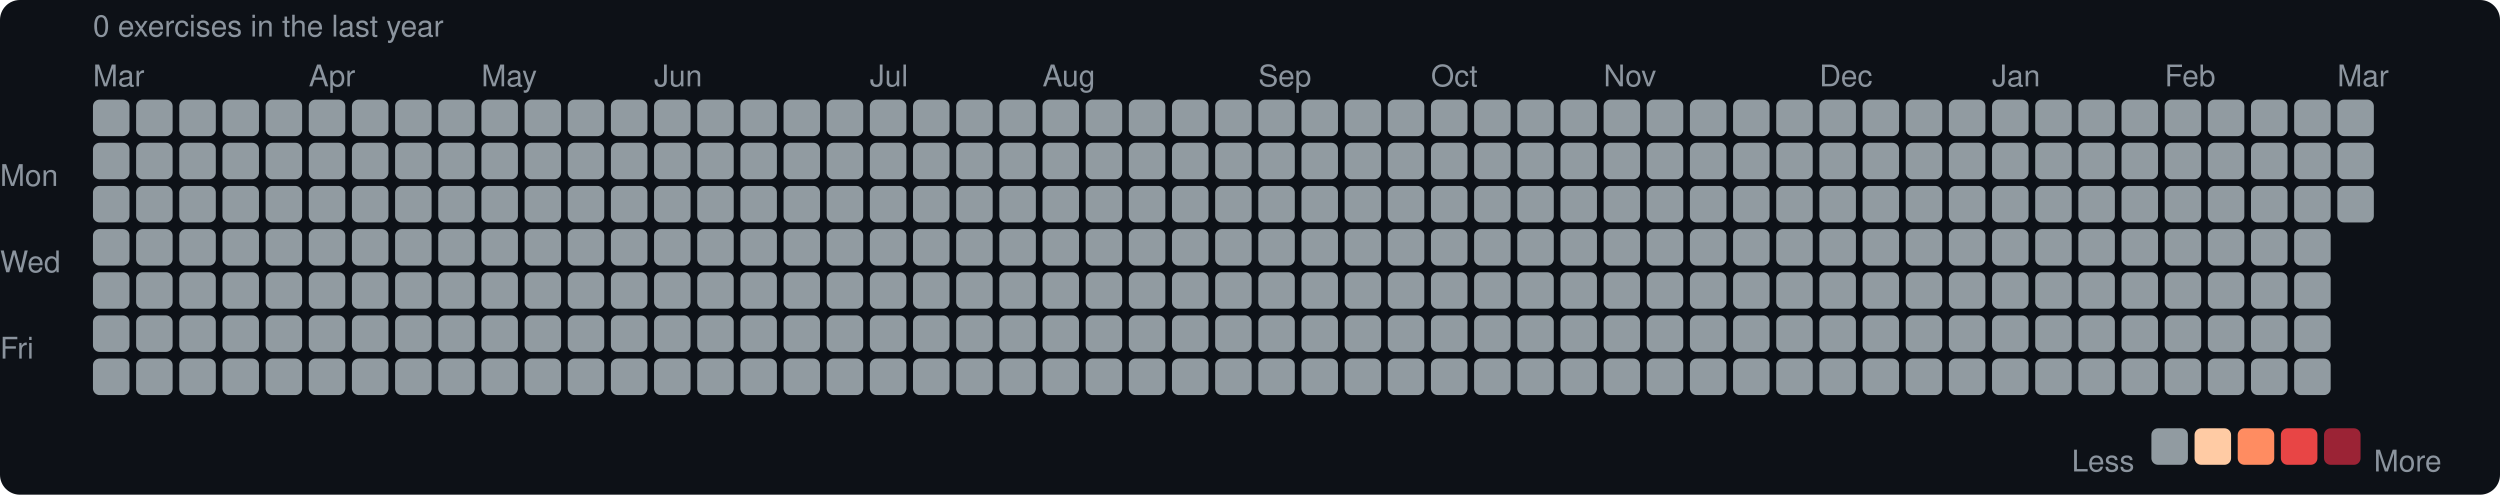
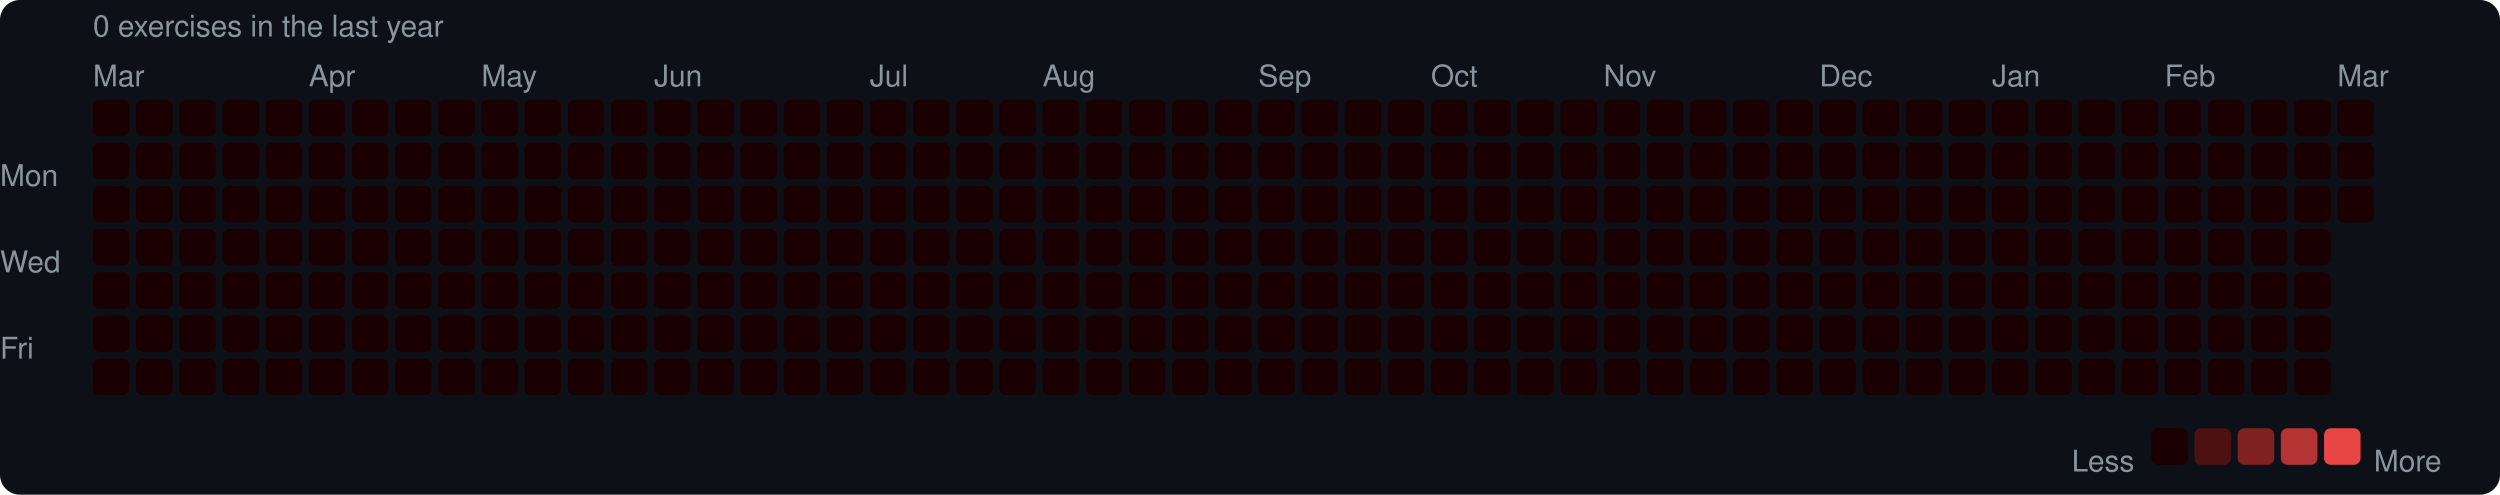
<svg xmlns="http://www.w3.org/2000/svg" width="753" height="149" viewBox="0 0 753 149">
  <rect width="753" height="149" rx="6" fill="#0d1117" />
  <style>text { font-family: -apple-system, BlinkMacSystemFont, "Segoe UI", Helvetica, Arial, sans-serif; fill: #8b949e; font-size: 9px; }</style>
  <text x="28" y="11" font-size="9">0 exercises in the last year</text>
  <text x="28" y="26">Mar</text>
  <text x="93" y="26">Apr</text>
  <text x="145" y="26">May</text>
  <text x="197" y="26">Jun</text>
  <text x="262" y="26">Jul</text>
  <text x="314" y="26">Aug</text>
  <text x="379" y="26">Sep</text>
  <text x="431" y="26">Oct</text>
  <text x="483" y="26">Nov</text>
  <text x="548" y="26">Dec</text>
  <text x="600" y="26">Jan</text>
  <text x="652" y="26">Feb</text>
  <text x="704" y="26">Mar</text>
  <text x="0" y="53" dominant-baseline="middle">Mon</text>
  <text x="0" y="79" dominant-baseline="middle">Wed</text>
  <text x="0" y="105" dominant-baseline="middle">Fri</text>
-   <rect x="28" y="30" width="11" height="11" rx="2" fill="#919ba1" />
-   <rect x="28" y="43" width="11" height="11" rx="2" fill="#919ba1" />
-   <rect x="28" y="56" width="11" height="11" rx="2" fill="#919ba1" />
-   <rect x="28" y="69" width="11" height="11" rx="2" fill="#919ba1" />
-   <rect x="28" y="82" width="11" height="11" rx="2" fill="#919ba1" />
-   <rect x="28" y="95" width="11" height="11" rx="2" fill="#919ba1" />
-   <rect x="28" y="108" width="11" height="11" rx="2" fill="#919ba1" />
-   <rect x="41" y="30" width="11" height="11" rx="2" fill="#919ba1" />
-   <rect x="41" y="43" width="11" height="11" rx="2" fill="#919ba1" />
-   <rect x="41" y="56" width="11" height="11" rx="2" fill="#919ba1" />
-   <rect x="41" y="69" width="11" height="11" rx="2" fill="#919ba1" />
-   <rect x="41" y="82" width="11" height="11" rx="2" fill="#919ba1" />
-   <rect x="41" y="95" width="11" height="11" rx="2" fill="#919ba1" />
-   <rect x="41" y="108" width="11" height="11" rx="2" fill="#919ba1" />
-   <rect x="54" y="30" width="11" height="11" rx="2" fill="#919ba1" />
-   <rect x="54" y="43" width="11" height="11" rx="2" fill="#919ba1" />
-   <rect x="54" y="56" width="11" height="11" rx="2" fill="#919ba1" />
-   <rect x="54" y="69" width="11" height="11" rx="2" fill="#919ba1" />
-   <rect x="54" y="82" width="11" height="11" rx="2" fill="#919ba1" />
-   <rect x="54" y="95" width="11" height="11" rx="2" fill="#919ba1" />
-   <rect x="54" y="108" width="11" height="11" rx="2" fill="#919ba1" />
-   <rect x="67" y="30" width="11" height="11" rx="2" fill="#919ba1" />
-   <rect x="67" y="43" width="11" height="11" rx="2" fill="#919ba1" />
-   <rect x="67" y="56" width="11" height="11" rx="2" fill="#919ba1" />
-   <rect x="67" y="69" width="11" height="11" rx="2" fill="#919ba1" />
-   <rect x="67" y="82" width="11" height="11" rx="2" fill="#919ba1" />
-   <rect x="67" y="95" width="11" height="11" rx="2" fill="#919ba1" />
-   <rect x="67" y="108" width="11" height="11" rx="2" fill="#919ba1" />
-   <rect x="80" y="30" width="11" height="11" rx="2" fill="#919ba1" />
-   <rect x="80" y="43" width="11" height="11" rx="2" fill="#919ba1" />
-   <rect x="80" y="56" width="11" height="11" rx="2" fill="#919ba1" />
-   <rect x="80" y="69" width="11" height="11" rx="2" fill="#919ba1" />
-   <rect x="80" y="82" width="11" height="11" rx="2" fill="#919ba1" />
-   <rect x="80" y="95" width="11" height="11" rx="2" fill="#919ba1" />
-   <rect x="80" y="108" width="11" height="11" rx="2" fill="#919ba1" />
-   <rect x="93" y="30" width="11" height="11" rx="2" fill="#919ba1" />
-   <rect x="93" y="43" width="11" height="11" rx="2" fill="#919ba1" />
-   <rect x="93" y="56" width="11" height="11" rx="2" fill="#919ba1" />
-   <rect x="93" y="69" width="11" height="11" rx="2" fill="#919ba1" />
-   <rect x="93" y="82" width="11" height="11" rx="2" fill="#919ba1" />
-   <rect x="93" y="95" width="11" height="11" rx="2" fill="#919ba1" />
-   <rect x="93" y="108" width="11" height="11" rx="2" fill="#919ba1" />
-   <rect x="106" y="30" width="11" height="11" rx="2" fill="#919ba1" />
-   <rect x="106" y="43" width="11" height="11" rx="2" fill="#919ba1" />
-   <rect x="106" y="56" width="11" height="11" rx="2" fill="#919ba1" />
-   <rect x="106" y="69" width="11" height="11" rx="2" fill="#919ba1" />
-   <rect x="106" y="82" width="11" height="11" rx="2" fill="#919ba1" />
-   <rect x="106" y="95" width="11" height="11" rx="2" fill="#919ba1" />
-   <rect x="106" y="108" width="11" height="11" rx="2" fill="#919ba1" />
-   <rect x="119" y="30" width="11" height="11" rx="2" fill="#919ba1" />
-   <rect x="119" y="43" width="11" height="11" rx="2" fill="#919ba1" />
-   <rect x="119" y="56" width="11" height="11" rx="2" fill="#919ba1" />
-   <rect x="119" y="69" width="11" height="11" rx="2" fill="#919ba1" />
-   <rect x="119" y="82" width="11" height="11" rx="2" fill="#919ba1" />
-   <rect x="119" y="95" width="11" height="11" rx="2" fill="#919ba1" />
-   <rect x="119" y="108" width="11" height="11" rx="2" fill="#919ba1" />
-   <rect x="132" y="30" width="11" height="11" rx="2" fill="#919ba1" />
-   <rect x="132" y="43" width="11" height="11" rx="2" fill="#919ba1" />
-   <rect x="132" y="56" width="11" height="11" rx="2" fill="#919ba1" />
-   <rect x="132" y="69" width="11" height="11" rx="2" fill="#919ba1" />
-   <rect x="132" y="82" width="11" height="11" rx="2" fill="#919ba1" />
-   <rect x="132" y="95" width="11" height="11" rx="2" fill="#919ba1" />
-   <rect x="132" y="108" width="11" height="11" rx="2" fill="#919ba1" />
-   <rect x="145" y="30" width="11" height="11" rx="2" fill="#919ba1" />
-   <rect x="145" y="43" width="11" height="11" rx="2" fill="#919ba1" />
-   <rect x="145" y="56" width="11" height="11" rx="2" fill="#919ba1" />
-   <rect x="145" y="69" width="11" height="11" rx="2" fill="#919ba1" />
-   <rect x="145" y="82" width="11" height="11" rx="2" fill="#919ba1" />
-   <rect x="145" y="95" width="11" height="11" rx="2" fill="#919ba1" />
-   <rect x="145" y="108" width="11" height="11" rx="2" fill="#919ba1" />
-   <rect x="158" y="30" width="11" height="11" rx="2" fill="#919ba1" />
-   <rect x="158" y="43" width="11" height="11" rx="2" fill="#919ba1" />
-   <rect x="158" y="56" width="11" height="11" rx="2" fill="#919ba1" />
-   <rect x="158" y="69" width="11" height="11" rx="2" fill="#919ba1" />
-   <rect x="158" y="82" width="11" height="11" rx="2" fill="#919ba1" />
-   <rect x="158" y="95" width="11" height="11" rx="2" fill="#919ba1" />
-   <rect x="158" y="108" width="11" height="11" rx="2" fill="#919ba1" />
-   <rect x="171" y="30" width="11" height="11" rx="2" fill="#919ba1" />
-   <rect x="171" y="43" width="11" height="11" rx="2" fill="#919ba1" />
-   <rect x="171" y="56" width="11" height="11" rx="2" fill="#919ba1" />
-   <rect x="171" y="69" width="11" height="11" rx="2" fill="#919ba1" />
-   <rect x="171" y="82" width="11" height="11" rx="2" fill="#919ba1" />
-   <rect x="171" y="95" width="11" height="11" rx="2" fill="#919ba1" />
-   <rect x="171" y="108" width="11" height="11" rx="2" fill="#919ba1" />
-   <rect x="184" y="30" width="11" height="11" rx="2" fill="#919ba1" />
-   <rect x="184" y="43" width="11" height="11" rx="2" fill="#919ba1" />
-   <rect x="184" y="56" width="11" height="11" rx="2" fill="#919ba1" />
-   <rect x="184" y="69" width="11" height="11" rx="2" fill="#919ba1" />
-   <rect x="184" y="82" width="11" height="11" rx="2" fill="#919ba1" />
-   <rect x="184" y="95" width="11" height="11" rx="2" fill="#919ba1" />
-   <rect x="184" y="108" width="11" height="11" rx="2" fill="#919ba1" />
-   <rect x="197" y="30" width="11" height="11" rx="2" fill="#919ba1" />
-   <rect x="197" y="43" width="11" height="11" rx="2" fill="#919ba1" />
-   <rect x="197" y="56" width="11" height="11" rx="2" fill="#919ba1" />
-   <rect x="197" y="69" width="11" height="11" rx="2" fill="#919ba1" />
-   <rect x="197" y="82" width="11" height="11" rx="2" fill="#919ba1" />
-   <rect x="197" y="95" width="11" height="11" rx="2" fill="#919ba1" />
-   <rect x="197" y="108" width="11" height="11" rx="2" fill="#919ba1" />
-   <rect x="210" y="30" width="11" height="11" rx="2" fill="#919ba1" />
-   <rect x="210" y="43" width="11" height="11" rx="2" fill="#919ba1" />
-   <rect x="210" y="56" width="11" height="11" rx="2" fill="#919ba1" />
-   <rect x="210" y="69" width="11" height="11" rx="2" fill="#919ba1" />
-   <rect x="210" y="82" width="11" height="11" rx="2" fill="#919ba1" />
-   <rect x="210" y="95" width="11" height="11" rx="2" fill="#919ba1" />
-   <rect x="210" y="108" width="11" height="11" rx="2" fill="#919ba1" />
-   <rect x="223" y="30" width="11" height="11" rx="2" fill="#919ba1" />
-   <rect x="223" y="43" width="11" height="11" rx="2" fill="#919ba1" />
-   <rect x="223" y="56" width="11" height="11" rx="2" fill="#919ba1" />
-   <rect x="223" y="69" width="11" height="11" rx="2" fill="#919ba1" />
-   <rect x="223" y="82" width="11" height="11" rx="2" fill="#919ba1" />
-   <rect x="223" y="95" width="11" height="11" rx="2" fill="#919ba1" />
-   <rect x="223" y="108" width="11" height="11" rx="2" fill="#919ba1" />
-   <rect x="236" y="30" width="11" height="11" rx="2" fill="#919ba1" />
-   <rect x="236" y="43" width="11" height="11" rx="2" fill="#919ba1" />
-   <rect x="236" y="56" width="11" height="11" rx="2" fill="#919ba1" />
-   <rect x="236" y="69" width="11" height="11" rx="2" fill="#919ba1" />
-   <rect x="236" y="82" width="11" height="11" rx="2" fill="#919ba1" />
-   <rect x="236" y="95" width="11" height="11" rx="2" fill="#919ba1" />
-   <rect x="236" y="108" width="11" height="11" rx="2" fill="#919ba1" />
-   <rect x="249" y="30" width="11" height="11" rx="2" fill="#919ba1" />
-   <rect x="249" y="43" width="11" height="11" rx="2" fill="#919ba1" />
-   <rect x="249" y="56" width="11" height="11" rx="2" fill="#919ba1" />
-   <rect x="249" y="69" width="11" height="11" rx="2" fill="#919ba1" />
-   <rect x="249" y="82" width="11" height="11" rx="2" fill="#919ba1" />
-   <rect x="249" y="95" width="11" height="11" rx="2" fill="#919ba1" />
-   <rect x="249" y="108" width="11" height="11" rx="2" fill="#919ba1" />
-   <rect x="262" y="30" width="11" height="11" rx="2" fill="#919ba1" />
-   <rect x="262" y="43" width="11" height="11" rx="2" fill="#919ba1" />
-   <rect x="262" y="56" width="11" height="11" rx="2" fill="#919ba1" />
-   <rect x="262" y="69" width="11" height="11" rx="2" fill="#919ba1" />
-   <rect x="262" y="82" width="11" height="11" rx="2" fill="#919ba1" />
-   <rect x="262" y="95" width="11" height="11" rx="2" fill="#919ba1" />
-   <rect x="262" y="108" width="11" height="11" rx="2" fill="#919ba1" />
-   <rect x="275" y="30" width="11" height="11" rx="2" fill="#919ba1" />
-   <rect x="275" y="43" width="11" height="11" rx="2" fill="#919ba1" />
-   <rect x="275" y="56" width="11" height="11" rx="2" fill="#919ba1" />
-   <rect x="275" y="69" width="11" height="11" rx="2" fill="#919ba1" />
-   <rect x="275" y="82" width="11" height="11" rx="2" fill="#919ba1" />
-   <rect x="275" y="95" width="11" height="11" rx="2" fill="#919ba1" />
-   <rect x="275" y="108" width="11" height="11" rx="2" fill="#919ba1" />
-   <rect x="288" y="30" width="11" height="11" rx="2" fill="#919ba1" />
-   <rect x="288" y="43" width="11" height="11" rx="2" fill="#919ba1" />
-   <rect x="288" y="56" width="11" height="11" rx="2" fill="#919ba1" />
-   <rect x="288" y="69" width="11" height="11" rx="2" fill="#919ba1" />
-   <rect x="288" y="82" width="11" height="11" rx="2" fill="#919ba1" />
-   <rect x="288" y="95" width="11" height="11" rx="2" fill="#919ba1" />
-   <rect x="288" y="108" width="11" height="11" rx="2" fill="#919ba1" />
-   <rect x="301" y="30" width="11" height="11" rx="2" fill="#919ba1" />
-   <rect x="301" y="43" width="11" height="11" rx="2" fill="#919ba1" />
-   <rect x="301" y="56" width="11" height="11" rx="2" fill="#919ba1" />
-   <rect x="301" y="69" width="11" height="11" rx="2" fill="#919ba1" />
-   <rect x="301" y="82" width="11" height="11" rx="2" fill="#919ba1" />
-   <rect x="301" y="95" width="11" height="11" rx="2" fill="#919ba1" />
-   <rect x="301" y="108" width="11" height="11" rx="2" fill="#919ba1" />
-   <rect x="314" y="30" width="11" height="11" rx="2" fill="#919ba1" />
-   <rect x="314" y="43" width="11" height="11" rx="2" fill="#919ba1" />
-   <rect x="314" y="56" width="11" height="11" rx="2" fill="#919ba1" />
-   <rect x="314" y="69" width="11" height="11" rx="2" fill="#919ba1" />
-   <rect x="314" y="82" width="11" height="11" rx="2" fill="#919ba1" />
-   <rect x="314" y="95" width="11" height="11" rx="2" fill="#919ba1" />
-   <rect x="314" y="108" width="11" height="11" rx="2" fill="#919ba1" />
-   <rect x="327" y="30" width="11" height="11" rx="2" fill="#919ba1" />
-   <rect x="327" y="43" width="11" height="11" rx="2" fill="#919ba1" />
-   <rect x="327" y="56" width="11" height="11" rx="2" fill="#919ba1" />
-   <rect x="327" y="69" width="11" height="11" rx="2" fill="#919ba1" />
-   <rect x="327" y="82" width="11" height="11" rx="2" fill="#919ba1" />
-   <rect x="327" y="95" width="11" height="11" rx="2" fill="#919ba1" />
-   <rect x="327" y="108" width="11" height="11" rx="2" fill="#919ba1" />
-   <rect x="340" y="30" width="11" height="11" rx="2" fill="#919ba1" />
-   <rect x="340" y="43" width="11" height="11" rx="2" fill="#919ba1" />
-   <rect x="340" y="56" width="11" height="11" rx="2" fill="#919ba1" />
-   <rect x="340" y="69" width="11" height="11" rx="2" fill="#919ba1" />
-   <rect x="340" y="82" width="11" height="11" rx="2" fill="#919ba1" />
-   <rect x="340" y="95" width="11" height="11" rx="2" fill="#919ba1" />
-   <rect x="340" y="108" width="11" height="11" rx="2" fill="#919ba1" />
-   <rect x="353" y="30" width="11" height="11" rx="2" fill="#919ba1" />
-   <rect x="353" y="43" width="11" height="11" rx="2" fill="#919ba1" />
-   <rect x="353" y="56" width="11" height="11" rx="2" fill="#919ba1" />
-   <rect x="353" y="69" width="11" height="11" rx="2" fill="#919ba1" />
-   <rect x="353" y="82" width="11" height="11" rx="2" fill="#919ba1" />
-   <rect x="353" y="95" width="11" height="11" rx="2" fill="#919ba1" />
-   <rect x="353" y="108" width="11" height="11" rx="2" fill="#919ba1" />
-   <rect x="366" y="30" width="11" height="11" rx="2" fill="#919ba1" />
-   <rect x="366" y="43" width="11" height="11" rx="2" fill="#919ba1" />
-   <rect x="366" y="56" width="11" height="11" rx="2" fill="#919ba1" />
-   <rect x="366" y="69" width="11" height="11" rx="2" fill="#919ba1" />
-   <rect x="366" y="82" width="11" height="11" rx="2" fill="#919ba1" />
-   <rect x="366" y="95" width="11" height="11" rx="2" fill="#919ba1" />
-   <rect x="366" y="108" width="11" height="11" rx="2" fill="#919ba1" />
-   <rect x="379" y="30" width="11" height="11" rx="2" fill="#919ba1" />
-   <rect x="379" y="43" width="11" height="11" rx="2" fill="#919ba1" />
-   <rect x="379" y="56" width="11" height="11" rx="2" fill="#919ba1" />
-   <rect x="379" y="69" width="11" height="11" rx="2" fill="#919ba1" />
-   <rect x="379" y="82" width="11" height="11" rx="2" fill="#919ba1" />
-   <rect x="379" y="95" width="11" height="11" rx="2" fill="#919ba1" />
-   <rect x="379" y="108" width="11" height="11" rx="2" fill="#919ba1" />
-   <rect x="392" y="30" width="11" height="11" rx="2" fill="#919ba1" />
-   <rect x="392" y="43" width="11" height="11" rx="2" fill="#919ba1" />
-   <rect x="392" y="56" width="11" height="11" rx="2" fill="#919ba1" />
-   <rect x="392" y="69" width="11" height="11" rx="2" fill="#919ba1" />
-   <rect x="392" y="82" width="11" height="11" rx="2" fill="#919ba1" />
-   <rect x="392" y="95" width="11" height="11" rx="2" fill="#919ba1" />
-   <rect x="392" y="108" width="11" height="11" rx="2" fill="#919ba1" />
-   <rect x="405" y="30" width="11" height="11" rx="2" fill="#919ba1" />
-   <rect x="405" y="43" width="11" height="11" rx="2" fill="#919ba1" />
-   <rect x="405" y="56" width="11" height="11" rx="2" fill="#919ba1" />
-   <rect x="405" y="69" width="11" height="11" rx="2" fill="#919ba1" />
-   <rect x="405" y="82" width="11" height="11" rx="2" fill="#919ba1" />
-   <rect x="405" y="95" width="11" height="11" rx="2" fill="#919ba1" />
-   <rect x="405" y="108" width="11" height="11" rx="2" fill="#919ba1" />
-   <rect x="418" y="30" width="11" height="11" rx="2" fill="#919ba1" />
-   <rect x="418" y="43" width="11" height="11" rx="2" fill="#919ba1" />
-   <rect x="418" y="56" width="11" height="11" rx="2" fill="#919ba1" />
-   <rect x="418" y="69" width="11" height="11" rx="2" fill="#919ba1" />
-   <rect x="418" y="82" width="11" height="11" rx="2" fill="#919ba1" />
-   <rect x="418" y="95" width="11" height="11" rx="2" fill="#919ba1" />
-   <rect x="418" y="108" width="11" height="11" rx="2" fill="#919ba1" />
-   <rect x="431" y="30" width="11" height="11" rx="2" fill="#919ba1" />
-   <rect x="431" y="43" width="11" height="11" rx="2" fill="#919ba1" />
-   <rect x="431" y="56" width="11" height="11" rx="2" fill="#919ba1" />
-   <rect x="431" y="69" width="11" height="11" rx="2" fill="#919ba1" />
-   <rect x="431" y="82" width="11" height="11" rx="2" fill="#919ba1" />
-   <rect x="431" y="95" width="11" height="11" rx="2" fill="#919ba1" />
-   <rect x="431" y="108" width="11" height="11" rx="2" fill="#919ba1" />
-   <rect x="444" y="30" width="11" height="11" rx="2" fill="#919ba1" />
-   <rect x="444" y="43" width="11" height="11" rx="2" fill="#919ba1" />
-   <rect x="444" y="56" width="11" height="11" rx="2" fill="#919ba1" />
-   <rect x="444" y="69" width="11" height="11" rx="2" fill="#919ba1" />
-   <rect x="444" y="82" width="11" height="11" rx="2" fill="#919ba1" />
-   <rect x="444" y="95" width="11" height="11" rx="2" fill="#919ba1" />
-   <rect x="444" y="108" width="11" height="11" rx="2" fill="#919ba1" />
-   <rect x="457" y="30" width="11" height="11" rx="2" fill="#919ba1" />
-   <rect x="457" y="43" width="11" height="11" rx="2" fill="#919ba1" />
-   <rect x="457" y="56" width="11" height="11" rx="2" fill="#919ba1" />
-   <rect x="457" y="69" width="11" height="11" rx="2" fill="#919ba1" />
-   <rect x="457" y="82" width="11" height="11" rx="2" fill="#919ba1" />
-   <rect x="457" y="95" width="11" height="11" rx="2" fill="#919ba1" />
-   <rect x="457" y="108" width="11" height="11" rx="2" fill="#919ba1" />
-   <rect x="470" y="30" width="11" height="11" rx="2" fill="#919ba1" />
-   <rect x="470" y="43" width="11" height="11" rx="2" fill="#919ba1" />
-   <rect x="470" y="56" width="11" height="11" rx="2" fill="#919ba1" />
-   <rect x="470" y="69" width="11" height="11" rx="2" fill="#919ba1" />
-   <rect x="470" y="82" width="11" height="11" rx="2" fill="#919ba1" />
-   <rect x="470" y="95" width="11" height="11" rx="2" fill="#919ba1" />
-   <rect x="470" y="108" width="11" height="11" rx="2" fill="#919ba1" />
-   <rect x="483" y="30" width="11" height="11" rx="2" fill="#919ba1" />
-   <rect x="483" y="43" width="11" height="11" rx="2" fill="#919ba1" />
-   <rect x="483" y="56" width="11" height="11" rx="2" fill="#919ba1" />
-   <rect x="483" y="69" width="11" height="11" rx="2" fill="#919ba1" />
-   <rect x="483" y="82" width="11" height="11" rx="2" fill="#919ba1" />
-   <rect x="483" y="95" width="11" height="11" rx="2" fill="#919ba1" />
-   <rect x="483" y="108" width="11" height="11" rx="2" fill="#919ba1" />
-   <rect x="496" y="30" width="11" height="11" rx="2" fill="#919ba1" />
-   <rect x="496" y="43" width="11" height="11" rx="2" fill="#919ba1" />
-   <rect x="496" y="56" width="11" height="11" rx="2" fill="#919ba1" />
-   <rect x="496" y="69" width="11" height="11" rx="2" fill="#919ba1" />
-   <rect x="496" y="82" width="11" height="11" rx="2" fill="#919ba1" />
-   <rect x="496" y="95" width="11" height="11" rx="2" fill="#919ba1" />
-   <rect x="496" y="108" width="11" height="11" rx="2" fill="#919ba1" />
-   <rect x="509" y="30" width="11" height="11" rx="2" fill="#919ba1" />
-   <rect x="509" y="43" width="11" height="11" rx="2" fill="#919ba1" />
-   <rect x="509" y="56" width="11" height="11" rx="2" fill="#919ba1" />
-   <rect x="509" y="69" width="11" height="11" rx="2" fill="#919ba1" />
-   <rect x="509" y="82" width="11" height="11" rx="2" fill="#919ba1" />
-   <rect x="509" y="95" width="11" height="11" rx="2" fill="#919ba1" />
-   <rect x="509" y="108" width="11" height="11" rx="2" fill="#919ba1" />
-   <rect x="522" y="30" width="11" height="11" rx="2" fill="#919ba1" />
-   <rect x="522" y="43" width="11" height="11" rx="2" fill="#919ba1" />
-   <rect x="522" y="56" width="11" height="11" rx="2" fill="#919ba1" />
-   <rect x="522" y="69" width="11" height="11" rx="2" fill="#919ba1" />
-   <rect x="522" y="82" width="11" height="11" rx="2" fill="#919ba1" />
-   <rect x="522" y="95" width="11" height="11" rx="2" fill="#919ba1" />
-   <rect x="522" y="108" width="11" height="11" rx="2" fill="#919ba1" />
-   <rect x="535" y="30" width="11" height="11" rx="2" fill="#919ba1" />
-   <rect x="535" y="43" width="11" height="11" rx="2" fill="#919ba1" />
-   <rect x="535" y="56" width="11" height="11" rx="2" fill="#919ba1" />
-   <rect x="535" y="69" width="11" height="11" rx="2" fill="#919ba1" />
-   <rect x="535" y="82" width="11" height="11" rx="2" fill="#919ba1" />
-   <rect x="535" y="95" width="11" height="11" rx="2" fill="#919ba1" />
-   <rect x="535" y="108" width="11" height="11" rx="2" fill="#919ba1" />
-   <rect x="548" y="30" width="11" height="11" rx="2" fill="#919ba1" />
-   <rect x="548" y="43" width="11" height="11" rx="2" fill="#919ba1" />
-   <rect x="548" y="56" width="11" height="11" rx="2" fill="#919ba1" />
-   <rect x="548" y="69" width="11" height="11" rx="2" fill="#919ba1" />
-   <rect x="548" y="82" width="11" height="11" rx="2" fill="#919ba1" />
-   <rect x="548" y="95" width="11" height="11" rx="2" fill="#919ba1" />
-   <rect x="548" y="108" width="11" height="11" rx="2" fill="#919ba1" />
-   <rect x="561" y="30" width="11" height="11" rx="2" fill="#919ba1" />
-   <rect x="561" y="43" width="11" height="11" rx="2" fill="#919ba1" />
-   <rect x="561" y="56" width="11" height="11" rx="2" fill="#919ba1" />
-   <rect x="561" y="69" width="11" height="11" rx="2" fill="#919ba1" />
-   <rect x="561" y="82" width="11" height="11" rx="2" fill="#919ba1" />
-   <rect x="561" y="95" width="11" height="11" rx="2" fill="#919ba1" />
-   <rect x="561" y="108" width="11" height="11" rx="2" fill="#919ba1" />
-   <rect x="574" y="30" width="11" height="11" rx="2" fill="#919ba1" />
-   <rect x="574" y="43" width="11" height="11" rx="2" fill="#919ba1" />
-   <rect x="574" y="56" width="11" height="11" rx="2" fill="#919ba1" />
-   <rect x="574" y="69" width="11" height="11" rx="2" fill="#919ba1" />
-   <rect x="574" y="82" width="11" height="11" rx="2" fill="#919ba1" />
-   <rect x="574" y="95" width="11" height="11" rx="2" fill="#919ba1" />
-   <rect x="574" y="108" width="11" height="11" rx="2" fill="#919ba1" />
-   <rect x="587" y="30" width="11" height="11" rx="2" fill="#919ba1" />
-   <rect x="587" y="43" width="11" height="11" rx="2" fill="#919ba1" />
-   <rect x="587" y="56" width="11" height="11" rx="2" fill="#919ba1" />
-   <rect x="587" y="69" width="11" height="11" rx="2" fill="#919ba1" />
-   <rect x="587" y="82" width="11" height="11" rx="2" fill="#919ba1" />
-   <rect x="587" y="95" width="11" height="11" rx="2" fill="#919ba1" />
-   <rect x="587" y="108" width="11" height="11" rx="2" fill="#919ba1" />
-   <rect x="600" y="30" width="11" height="11" rx="2" fill="#919ba1" />
-   <rect x="600" y="43" width="11" height="11" rx="2" fill="#919ba1" />
-   <rect x="600" y="56" width="11" height="11" rx="2" fill="#919ba1" />
-   <rect x="600" y="69" width="11" height="11" rx="2" fill="#919ba1" />
-   <rect x="600" y="82" width="11" height="11" rx="2" fill="#919ba1" />
-   <rect x="600" y="95" width="11" height="11" rx="2" fill="#919ba1" />
-   <rect x="600" y="108" width="11" height="11" rx="2" fill="#919ba1" />
-   <rect x="613" y="30" width="11" height="11" rx="2" fill="#919ba1" />
-   <rect x="613" y="43" width="11" height="11" rx="2" fill="#919ba1" />
-   <rect x="613" y="56" width="11" height="11" rx="2" fill="#919ba1" />
-   <rect x="613" y="69" width="11" height="11" rx="2" fill="#919ba1" />
-   <rect x="613" y="82" width="11" height="11" rx="2" fill="#919ba1" />
-   <rect x="613" y="95" width="11" height="11" rx="2" fill="#919ba1" />
-   <rect x="613" y="108" width="11" height="11" rx="2" fill="#919ba1" />
-   <rect x="626" y="30" width="11" height="11" rx="2" fill="#919ba1" />
-   <rect x="626" y="43" width="11" height="11" rx="2" fill="#919ba1" />
-   <rect x="626" y="56" width="11" height="11" rx="2" fill="#919ba1" />
-   <rect x="626" y="69" width="11" height="11" rx="2" fill="#919ba1" />
-   <rect x="626" y="82" width="11" height="11" rx="2" fill="#919ba1" />
-   <rect x="626" y="95" width="11" height="11" rx="2" fill="#919ba1" />
-   <rect x="626" y="108" width="11" height="11" rx="2" fill="#919ba1" />
-   <rect x="639" y="30" width="11" height="11" rx="2" fill="#919ba1" />
-   <rect x="639" y="43" width="11" height="11" rx="2" fill="#919ba1" />
-   <rect x="639" y="56" width="11" height="11" rx="2" fill="#919ba1" />
-   <rect x="639" y="69" width="11" height="11" rx="2" fill="#919ba1" />
-   <rect x="639" y="82" width="11" height="11" rx="2" fill="#919ba1" />
-   <rect x="639" y="95" width="11" height="11" rx="2" fill="#919ba1" />
-   <rect x="639" y="108" width="11" height="11" rx="2" fill="#919ba1" />
-   <rect x="652" y="30" width="11" height="11" rx="2" fill="#919ba1" />
-   <rect x="652" y="43" width="11" height="11" rx="2" fill="#919ba1" />
-   <rect x="652" y="56" width="11" height="11" rx="2" fill="#919ba1" />
-   <rect x="652" y="69" width="11" height="11" rx="2" fill="#919ba1" />
-   <rect x="652" y="82" width="11" height="11" rx="2" fill="#919ba1" />
-   <rect x="652" y="95" width="11" height="11" rx="2" fill="#919ba1" />
-   <rect x="652" y="108" width="11" height="11" rx="2" fill="#919ba1" />
-   <rect x="665" y="30" width="11" height="11" rx="2" fill="#919ba1" />
-   <rect x="665" y="43" width="11" height="11" rx="2" fill="#919ba1" />
-   <rect x="665" y="56" width="11" height="11" rx="2" fill="#919ba1" />
-   <rect x="665" y="69" width="11" height="11" rx="2" fill="#919ba1" />
-   <rect x="665" y="82" width="11" height="11" rx="2" fill="#919ba1" />
-   <rect x="665" y="95" width="11" height="11" rx="2" fill="#919ba1" />
-   <rect x="665" y="108" width="11" height="11" rx="2" fill="#919ba1" />
-   <rect x="678" y="30" width="11" height="11" rx="2" fill="#919ba1" />
-   <rect x="678" y="43" width="11" height="11" rx="2" fill="#919ba1" />
-   <rect x="678" y="56" width="11" height="11" rx="2" fill="#919ba1" />
-   <rect x="678" y="69" width="11" height="11" rx="2" fill="#919ba1" />
-   <rect x="678" y="82" width="11" height="11" rx="2" fill="#919ba1" />
-   <rect x="678" y="95" width="11" height="11" rx="2" fill="#919ba1" />
-   <rect x="678" y="108" width="11" height="11" rx="2" fill="#919ba1" />
-   <rect x="691" y="30" width="11" height="11" rx="2" fill="#919ba1" />
-   <rect x="691" y="43" width="11" height="11" rx="2" fill="#919ba1" />
-   <rect x="691" y="56" width="11" height="11" rx="2" fill="#919ba1" />
-   <rect x="691" y="69" width="11" height="11" rx="2" fill="#919ba1" />
-   <rect x="691" y="82" width="11" height="11" rx="2" fill="#919ba1" />
-   <rect x="691" y="95" width="11" height="11" rx="2" fill="#919ba1" />
-   <rect x="691" y="108" width="11" height="11" rx="2" fill="#919ba1" />
-   <rect x="704" y="30" width="11" height="11" rx="2" fill="#919ba1" />
-   <rect x="704" y="43" width="11" height="11" rx="2" fill="#919ba1" />
-   <rect x="704" y="56" width="11" height="11" rx="2" fill="#919ba1" />
+   <rect x="28" y="30" width="11" height="11" rx="2" fill="#1a0000" />
+   <rect x="28" y="43" width="11" height="11" rx="2" fill="#1a0000" />
+   <rect x="28" y="56" width="11" height="11" rx="2" fill="#1a0000" />
+   <rect x="28" y="69" width="11" height="11" rx="2" fill="#1a0000" />
+   <rect x="28" y="82" width="11" height="11" rx="2" fill="#1a0000" />
+   <rect x="28" y="95" width="11" height="11" rx="2" fill="#1a0000" />
+   <rect x="28" y="108" width="11" height="11" rx="2" fill="#1a0000" />
+   <rect x="41" y="30" width="11" height="11" rx="2" fill="#1a0000" />
+   <rect x="41" y="43" width="11" height="11" rx="2" fill="#1a0000" />
+   <rect x="41" y="56" width="11" height="11" rx="2" fill="#1a0000" />
+   <rect x="41" y="69" width="11" height="11" rx="2" fill="#1a0000" />
+   <rect x="41" y="82" width="11" height="11" rx="2" fill="#1a0000" />
+   <rect x="41" y="95" width="11" height="11" rx="2" fill="#1a0000" />
+   <rect x="41" y="108" width="11" height="11" rx="2" fill="#1a0000" />
+   <rect x="54" y="30" width="11" height="11" rx="2" fill="#1a0000" />
+   <rect x="54" y="43" width="11" height="11" rx="2" fill="#1a0000" />
+   <rect x="54" y="56" width="11" height="11" rx="2" fill="#1a0000" />
+   <rect x="54" y="69" width="11" height="11" rx="2" fill="#1a0000" />
+   <rect x="54" y="82" width="11" height="11" rx="2" fill="#1a0000" />
+   <rect x="54" y="95" width="11" height="11" rx="2" fill="#1a0000" />
+   <rect x="54" y="108" width="11" height="11" rx="2" fill="#1a0000" />
+   <rect x="67" y="30" width="11" height="11" rx="2" fill="#1a0000" />
+   <rect x="67" y="43" width="11" height="11" rx="2" fill="#1a0000" />
+   <rect x="67" y="56" width="11" height="11" rx="2" fill="#1a0000" />
+   <rect x="67" y="69" width="11" height="11" rx="2" fill="#1a0000" />
+   <rect x="67" y="82" width="11" height="11" rx="2" fill="#1a0000" />
+   <rect x="67" y="95" width="11" height="11" rx="2" fill="#1a0000" />
+   <rect x="67" y="108" width="11" height="11" rx="2" fill="#1a0000" />
+   <rect x="80" y="30" width="11" height="11" rx="2" fill="#1a0000" />
+   <rect x="80" y="43" width="11" height="11" rx="2" fill="#1a0000" />
+   <rect x="80" y="56" width="11" height="11" rx="2" fill="#1a0000" />
+   <rect x="80" y="69" width="11" height="11" rx="2" fill="#1a0000" />
+   <rect x="80" y="82" width="11" height="11" rx="2" fill="#1a0000" />
+   <rect x="80" y="95" width="11" height="11" rx="2" fill="#1a0000" />
+   <rect x="80" y="108" width="11" height="11" rx="2" fill="#1a0000" />
+   <rect x="93" y="30" width="11" height="11" rx="2" fill="#1a0000" />
+   <rect x="93" y="43" width="11" height="11" rx="2" fill="#1a0000" />
+   <rect x="93" y="56" width="11" height="11" rx="2" fill="#1a0000" />
+   <rect x="93" y="69" width="11" height="11" rx="2" fill="#1a0000" />
+   <rect x="93" y="82" width="11" height="11" rx="2" fill="#1a0000" />
+   <rect x="93" y="95" width="11" height="11" rx="2" fill="#1a0000" />
+   <rect x="93" y="108" width="11" height="11" rx="2" fill="#1a0000" />
+   <rect x="106" y="30" width="11" height="11" rx="2" fill="#1a0000" />
+   <rect x="106" y="43" width="11" height="11" rx="2" fill="#1a0000" />
+   <rect x="106" y="56" width="11" height="11" rx="2" fill="#1a0000" />
+   <rect x="106" y="69" width="11" height="11" rx="2" fill="#1a0000" />
+   <rect x="106" y="82" width="11" height="11" rx="2" fill="#1a0000" />
+   <rect x="106" y="95" width="11" height="11" rx="2" fill="#1a0000" />
+   <rect x="106" y="108" width="11" height="11" rx="2" fill="#1a0000" />
+   <rect x="119" y="30" width="11" height="11" rx="2" fill="#1a0000" />
+   <rect x="119" y="43" width="11" height="11" rx="2" fill="#1a0000" />
+   <rect x="119" y="56" width="11" height="11" rx="2" fill="#1a0000" />
+   <rect x="119" y="69" width="11" height="11" rx="2" fill="#1a0000" />
+   <rect x="119" y="82" width="11" height="11" rx="2" fill="#1a0000" />
+   <rect x="119" y="95" width="11" height="11" rx="2" fill="#1a0000" />
+   <rect x="119" y="108" width="11" height="11" rx="2" fill="#1a0000" />
+   <rect x="132" y="30" width="11" height="11" rx="2" fill="#1a0000" />
+   <rect x="132" y="43" width="11" height="11" rx="2" fill="#1a0000" />
+   <rect x="132" y="56" width="11" height="11" rx="2" fill="#1a0000" />
+   <rect x="132" y="69" width="11" height="11" rx="2" fill="#1a0000" />
+   <rect x="132" y="82" width="11" height="11" rx="2" fill="#1a0000" />
+   <rect x="132" y="95" width="11" height="11" rx="2" fill="#1a0000" />
+   <rect x="132" y="108" width="11" height="11" rx="2" fill="#1a0000" />
+   <rect x="145" y="30" width="11" height="11" rx="2" fill="#1a0000" />
+   <rect x="145" y="43" width="11" height="11" rx="2" fill="#1a0000" />
+   <rect x="145" y="56" width="11" height="11" rx="2" fill="#1a0000" />
+   <rect x="145" y="69" width="11" height="11" rx="2" fill="#1a0000" />
+   <rect x="145" y="82" width="11" height="11" rx="2" fill="#1a0000" />
+   <rect x="145" y="95" width="11" height="11" rx="2" fill="#1a0000" />
+   <rect x="145" y="108" width="11" height="11" rx="2" fill="#1a0000" />
+   <rect x="158" y="30" width="11" height="11" rx="2" fill="#1a0000" />
+   <rect x="158" y="43" width="11" height="11" rx="2" fill="#1a0000" />
+   <rect x="158" y="56" width="11" height="11" rx="2" fill="#1a0000" />
+   <rect x="158" y="69" width="11" height="11" rx="2" fill="#1a0000" />
+   <rect x="158" y="82" width="11" height="11" rx="2" fill="#1a0000" />
+   <rect x="158" y="95" width="11" height="11" rx="2" fill="#1a0000" />
+   <rect x="158" y="108" width="11" height="11" rx="2" fill="#1a0000" />
+   <rect x="171" y="30" width="11" height="11" rx="2" fill="#1a0000" />
+   <rect x="171" y="43" width="11" height="11" rx="2" fill="#1a0000" />
+   <rect x="171" y="56" width="11" height="11" rx="2" fill="#1a0000" />
+   <rect x="171" y="69" width="11" height="11" rx="2" fill="#1a0000" />
+   <rect x="171" y="82" width="11" height="11" rx="2" fill="#1a0000" />
+   <rect x="171" y="95" width="11" height="11" rx="2" fill="#1a0000" />
+   <rect x="171" y="108" width="11" height="11" rx="2" fill="#1a0000" />
+   <rect x="184" y="30" width="11" height="11" rx="2" fill="#1a0000" />
+   <rect x="184" y="43" width="11" height="11" rx="2" fill="#1a0000" />
+   <rect x="184" y="56" width="11" height="11" rx="2" fill="#1a0000" />
+   <rect x="184" y="69" width="11" height="11" rx="2" fill="#1a0000" />
+   <rect x="184" y="82" width="11" height="11" rx="2" fill="#1a0000" />
+   <rect x="184" y="95" width="11" height="11" rx="2" fill="#1a0000" />
+   <rect x="184" y="108" width="11" height="11" rx="2" fill="#1a0000" />
+   <rect x="197" y="30" width="11" height="11" rx="2" fill="#1a0000" />
+   <rect x="197" y="43" width="11" height="11" rx="2" fill="#1a0000" />
+   <rect x="197" y="56" width="11" height="11" rx="2" fill="#1a0000" />
+   <rect x="197" y="69" width="11" height="11" rx="2" fill="#1a0000" />
+   <rect x="197" y="82" width="11" height="11" rx="2" fill="#1a0000" />
+   <rect x="197" y="95" width="11" height="11" rx="2" fill="#1a0000" />
+   <rect x="197" y="108" width="11" height="11" rx="2" fill="#1a0000" />
+   <rect x="210" y="30" width="11" height="11" rx="2" fill="#1a0000" />
+   <rect x="210" y="43" width="11" height="11" rx="2" fill="#1a0000" />
+   <rect x="210" y="56" width="11" height="11" rx="2" fill="#1a0000" />
+   <rect x="210" y="69" width="11" height="11" rx="2" fill="#1a0000" />
+   <rect x="210" y="82" width="11" height="11" rx="2" fill="#1a0000" />
+   <rect x="210" y="95" width="11" height="11" rx="2" fill="#1a0000" />
+   <rect x="210" y="108" width="11" height="11" rx="2" fill="#1a0000" />
+   <rect x="223" y="30" width="11" height="11" rx="2" fill="#1a0000" />
+   <rect x="223" y="43" width="11" height="11" rx="2" fill="#1a0000" />
+   <rect x="223" y="56" width="11" height="11" rx="2" fill="#1a0000" />
+   <rect x="223" y="69" width="11" height="11" rx="2" fill="#1a0000" />
+   <rect x="223" y="82" width="11" height="11" rx="2" fill="#1a0000" />
+   <rect x="223" y="95" width="11" height="11" rx="2" fill="#1a0000" />
+   <rect x="223" y="108" width="11" height="11" rx="2" fill="#1a0000" />
+   <rect x="236" y="30" width="11" height="11" rx="2" fill="#1a0000" />
+   <rect x="236" y="43" width="11" height="11" rx="2" fill="#1a0000" />
+   <rect x="236" y="56" width="11" height="11" rx="2" fill="#1a0000" />
+   <rect x="236" y="69" width="11" height="11" rx="2" fill="#1a0000" />
+   <rect x="236" y="82" width="11" height="11" rx="2" fill="#1a0000" />
+   <rect x="236" y="95" width="11" height="11" rx="2" fill="#1a0000" />
+   <rect x="236" y="108" width="11" height="11" rx="2" fill="#1a0000" />
+   <rect x="249" y="30" width="11" height="11" rx="2" fill="#1a0000" />
+   <rect x="249" y="43" width="11" height="11" rx="2" fill="#1a0000" />
+   <rect x="249" y="56" width="11" height="11" rx="2" fill="#1a0000" />
+   <rect x="249" y="69" width="11" height="11" rx="2" fill="#1a0000" />
+   <rect x="249" y="82" width="11" height="11" rx="2" fill="#1a0000" />
+   <rect x="249" y="95" width="11" height="11" rx="2" fill="#1a0000" />
+   <rect x="249" y="108" width="11" height="11" rx="2" fill="#1a0000" />
+   <rect x="262" y="30" width="11" height="11" rx="2" fill="#1a0000" />
+   <rect x="262" y="43" width="11" height="11" rx="2" fill="#1a0000" />
+   <rect x="262" y="56" width="11" height="11" rx="2" fill="#1a0000" />
+   <rect x="262" y="69" width="11" height="11" rx="2" fill="#1a0000" />
+   <rect x="262" y="82" width="11" height="11" rx="2" fill="#1a0000" />
+   <rect x="262" y="95" width="11" height="11" rx="2" fill="#1a0000" />
+   <rect x="262" y="108" width="11" height="11" rx="2" fill="#1a0000" />
+   <rect x="275" y="30" width="11" height="11" rx="2" fill="#1a0000" />
+   <rect x="275" y="43" width="11" height="11" rx="2" fill="#1a0000" />
+   <rect x="275" y="56" width="11" height="11" rx="2" fill="#1a0000" />
+   <rect x="275" y="69" width="11" height="11" rx="2" fill="#1a0000" />
+   <rect x="275" y="82" width="11" height="11" rx="2" fill="#1a0000" />
+   <rect x="275" y="95" width="11" height="11" rx="2" fill="#1a0000" />
+   <rect x="275" y="108" width="11" height="11" rx="2" fill="#1a0000" />
+   <rect x="288" y="30" width="11" height="11" rx="2" fill="#1a0000" />
+   <rect x="288" y="43" width="11" height="11" rx="2" fill="#1a0000" />
+   <rect x="288" y="56" width="11" height="11" rx="2" fill="#1a0000" />
+   <rect x="288" y="69" width="11" height="11" rx="2" fill="#1a0000" />
+   <rect x="288" y="82" width="11" height="11" rx="2" fill="#1a0000" />
+   <rect x="288" y="95" width="11" height="11" rx="2" fill="#1a0000" />
+   <rect x="288" y="108" width="11" height="11" rx="2" fill="#1a0000" />
+   <rect x="301" y="30" width="11" height="11" rx="2" fill="#1a0000" />
+   <rect x="301" y="43" width="11" height="11" rx="2" fill="#1a0000" />
+   <rect x="301" y="56" width="11" height="11" rx="2" fill="#1a0000" />
+   <rect x="301" y="69" width="11" height="11" rx="2" fill="#1a0000" />
+   <rect x="301" y="82" width="11" height="11" rx="2" fill="#1a0000" />
+   <rect x="301" y="95" width="11" height="11" rx="2" fill="#1a0000" />
+   <rect x="301" y="108" width="11" height="11" rx="2" fill="#1a0000" />
+   <rect x="314" y="30" width="11" height="11" rx="2" fill="#1a0000" />
+   <rect x="314" y="43" width="11" height="11" rx="2" fill="#1a0000" />
+   <rect x="314" y="56" width="11" height="11" rx="2" fill="#1a0000" />
+   <rect x="314" y="69" width="11" height="11" rx="2" fill="#1a0000" />
+   <rect x="314" y="82" width="11" height="11" rx="2" fill="#1a0000" />
+   <rect x="314" y="95" width="11" height="11" rx="2" fill="#1a0000" />
+   <rect x="314" y="108" width="11" height="11" rx="2" fill="#1a0000" />
+   <rect x="327" y="30" width="11" height="11" rx="2" fill="#1a0000" />
+   <rect x="327" y="43" width="11" height="11" rx="2" fill="#1a0000" />
+   <rect x="327" y="56" width="11" height="11" rx="2" fill="#1a0000" />
+   <rect x="327" y="69" width="11" height="11" rx="2" fill="#1a0000" />
+   <rect x="327" y="82" width="11" height="11" rx="2" fill="#1a0000" />
+   <rect x="327" y="95" width="11" height="11" rx="2" fill="#1a0000" />
+   <rect x="327" y="108" width="11" height="11" rx="2" fill="#1a0000" />
+   <rect x="340" y="30" width="11" height="11" rx="2" fill="#1a0000" />
+   <rect x="340" y="43" width="11" height="11" rx="2" fill="#1a0000" />
+   <rect x="340" y="56" width="11" height="11" rx="2" fill="#1a0000" />
+   <rect x="340" y="69" width="11" height="11" rx="2" fill="#1a0000" />
+   <rect x="340" y="82" width="11" height="11" rx="2" fill="#1a0000" />
+   <rect x="340" y="95" width="11" height="11" rx="2" fill="#1a0000" />
+   <rect x="340" y="108" width="11" height="11" rx="2" fill="#1a0000" />
+   <rect x="353" y="30" width="11" height="11" rx="2" fill="#1a0000" />
+   <rect x="353" y="43" width="11" height="11" rx="2" fill="#1a0000" />
+   <rect x="353" y="56" width="11" height="11" rx="2" fill="#1a0000" />
+   <rect x="353" y="69" width="11" height="11" rx="2" fill="#1a0000" />
+   <rect x="353" y="82" width="11" height="11" rx="2" fill="#1a0000" />
+   <rect x="353" y="95" width="11" height="11" rx="2" fill="#1a0000" />
+   <rect x="353" y="108" width="11" height="11" rx="2" fill="#1a0000" />
+   <rect x="366" y="30" width="11" height="11" rx="2" fill="#1a0000" />
+   <rect x="366" y="43" width="11" height="11" rx="2" fill="#1a0000" />
+   <rect x="366" y="56" width="11" height="11" rx="2" fill="#1a0000" />
+   <rect x="366" y="69" width="11" height="11" rx="2" fill="#1a0000" />
+   <rect x="366" y="82" width="11" height="11" rx="2" fill="#1a0000" />
+   <rect x="366" y="95" width="11" height="11" rx="2" fill="#1a0000" />
+   <rect x="366" y="108" width="11" height="11" rx="2" fill="#1a0000" />
+   <rect x="379" y="30" width="11" height="11" rx="2" fill="#1a0000" />
+   <rect x="379" y="43" width="11" height="11" rx="2" fill="#1a0000" />
+   <rect x="379" y="56" width="11" height="11" rx="2" fill="#1a0000" />
+   <rect x="379" y="69" width="11" height="11" rx="2" fill="#1a0000" />
+   <rect x="379" y="82" width="11" height="11" rx="2" fill="#1a0000" />
+   <rect x="379" y="95" width="11" height="11" rx="2" fill="#1a0000" />
+   <rect x="379" y="108" width="11" height="11" rx="2" fill="#1a0000" />
+   <rect x="392" y="30" width="11" height="11" rx="2" fill="#1a0000" />
+   <rect x="392" y="43" width="11" height="11" rx="2" fill="#1a0000" />
+   <rect x="392" y="56" width="11" height="11" rx="2" fill="#1a0000" />
+   <rect x="392" y="69" width="11" height="11" rx="2" fill="#1a0000" />
+   <rect x="392" y="82" width="11" height="11" rx="2" fill="#1a0000" />
+   <rect x="392" y="95" width="11" height="11" rx="2" fill="#1a0000" />
+   <rect x="392" y="108" width="11" height="11" rx="2" fill="#1a0000" />
+   <rect x="405" y="30" width="11" height="11" rx="2" fill="#1a0000" />
+   <rect x="405" y="43" width="11" height="11" rx="2" fill="#1a0000" />
+   <rect x="405" y="56" width="11" height="11" rx="2" fill="#1a0000" />
+   <rect x="405" y="69" width="11" height="11" rx="2" fill="#1a0000" />
+   <rect x="405" y="82" width="11" height="11" rx="2" fill="#1a0000" />
+   <rect x="405" y="95" width="11" height="11" rx="2" fill="#1a0000" />
+   <rect x="405" y="108" width="11" height="11" rx="2" fill="#1a0000" />
+   <rect x="418" y="30" width="11" height="11" rx="2" fill="#1a0000" />
+   <rect x="418" y="43" width="11" height="11" rx="2" fill="#1a0000" />
+   <rect x="418" y="56" width="11" height="11" rx="2" fill="#1a0000" />
+   <rect x="418" y="69" width="11" height="11" rx="2" fill="#1a0000" />
+   <rect x="418" y="82" width="11" height="11" rx="2" fill="#1a0000" />
+   <rect x="418" y="95" width="11" height="11" rx="2" fill="#1a0000" />
+   <rect x="418" y="108" width="11" height="11" rx="2" fill="#1a0000" />
+   <rect x="431" y="30" width="11" height="11" rx="2" fill="#1a0000" />
+   <rect x="431" y="43" width="11" height="11" rx="2" fill="#1a0000" />
+   <rect x="431" y="56" width="11" height="11" rx="2" fill="#1a0000" />
+   <rect x="431" y="69" width="11" height="11" rx="2" fill="#1a0000" />
+   <rect x="431" y="82" width="11" height="11" rx="2" fill="#1a0000" />
+   <rect x="431" y="95" width="11" height="11" rx="2" fill="#1a0000" />
+   <rect x="431" y="108" width="11" height="11" rx="2" fill="#1a0000" />
+   <rect x="444" y="30" width="11" height="11" rx="2" fill="#1a0000" />
+   <rect x="444" y="43" width="11" height="11" rx="2" fill="#1a0000" />
+   <rect x="444" y="56" width="11" height="11" rx="2" fill="#1a0000" />
+   <rect x="444" y="69" width="11" height="11" rx="2" fill="#1a0000" />
+   <rect x="444" y="82" width="11" height="11" rx="2" fill="#1a0000" />
+   <rect x="444" y="95" width="11" height="11" rx="2" fill="#1a0000" />
+   <rect x="444" y="108" width="11" height="11" rx="2" fill="#1a0000" />
+   <rect x="457" y="30" width="11" height="11" rx="2" fill="#1a0000" />
+   <rect x="457" y="43" width="11" height="11" rx="2" fill="#1a0000" />
+   <rect x="457" y="56" width="11" height="11" rx="2" fill="#1a0000" />
+   <rect x="457" y="69" width="11" height="11" rx="2" fill="#1a0000" />
+   <rect x="457" y="82" width="11" height="11" rx="2" fill="#1a0000" />
+   <rect x="457" y="95" width="11" height="11" rx="2" fill="#1a0000" />
+   <rect x="457" y="108" width="11" height="11" rx="2" fill="#1a0000" />
+   <rect x="470" y="30" width="11" height="11" rx="2" fill="#1a0000" />
+   <rect x="470" y="43" width="11" height="11" rx="2" fill="#1a0000" />
+   <rect x="470" y="56" width="11" height="11" rx="2" fill="#1a0000" />
+   <rect x="470" y="69" width="11" height="11" rx="2" fill="#1a0000" />
+   <rect x="470" y="82" width="11" height="11" rx="2" fill="#1a0000" />
+   <rect x="470" y="95" width="11" height="11" rx="2" fill="#1a0000" />
+   <rect x="470" y="108" width="11" height="11" rx="2" fill="#1a0000" />
+   <rect x="483" y="30" width="11" height="11" rx="2" fill="#1a0000" />
+   <rect x="483" y="43" width="11" height="11" rx="2" fill="#1a0000" />
+   <rect x="483" y="56" width="11" height="11" rx="2" fill="#1a0000" />
+   <rect x="483" y="69" width="11" height="11" rx="2" fill="#1a0000" />
+   <rect x="483" y="82" width="11" height="11" rx="2" fill="#1a0000" />
+   <rect x="483" y="95" width="11" height="11" rx="2" fill="#1a0000" />
+   <rect x="483" y="108" width="11" height="11" rx="2" fill="#1a0000" />
+   <rect x="496" y="30" width="11" height="11" rx="2" fill="#1a0000" />
+   <rect x="496" y="43" width="11" height="11" rx="2" fill="#1a0000" />
+   <rect x="496" y="56" width="11" height="11" rx="2" fill="#1a0000" />
+   <rect x="496" y="69" width="11" height="11" rx="2" fill="#1a0000" />
+   <rect x="496" y="82" width="11" height="11" rx="2" fill="#1a0000" />
+   <rect x="496" y="95" width="11" height="11" rx="2" fill="#1a0000" />
+   <rect x="496" y="108" width="11" height="11" rx="2" fill="#1a0000" />
+   <rect x="509" y="30" width="11" height="11" rx="2" fill="#1a0000" />
+   <rect x="509" y="43" width="11" height="11" rx="2" fill="#1a0000" />
+   <rect x="509" y="56" width="11" height="11" rx="2" fill="#1a0000" />
+   <rect x="509" y="69" width="11" height="11" rx="2" fill="#1a0000" />
+   <rect x="509" y="82" width="11" height="11" rx="2" fill="#1a0000" />
+   <rect x="509" y="95" width="11" height="11" rx="2" fill="#1a0000" />
+   <rect x="509" y="108" width="11" height="11" rx="2" fill="#1a0000" />
+   <rect x="522" y="30" width="11" height="11" rx="2" fill="#1a0000" />
+   <rect x="522" y="43" width="11" height="11" rx="2" fill="#1a0000" />
+   <rect x="522" y="56" width="11" height="11" rx="2" fill="#1a0000" />
+   <rect x="522" y="69" width="11" height="11" rx="2" fill="#1a0000" />
+   <rect x="522" y="82" width="11" height="11" rx="2" fill="#1a0000" />
+   <rect x="522" y="95" width="11" height="11" rx="2" fill="#1a0000" />
+   <rect x="522" y="108" width="11" height="11" rx="2" fill="#1a0000" />
+   <rect x="535" y="30" width="11" height="11" rx="2" fill="#1a0000" />
+   <rect x="535" y="43" width="11" height="11" rx="2" fill="#1a0000" />
+   <rect x="535" y="56" width="11" height="11" rx="2" fill="#1a0000" />
+   <rect x="535" y="69" width="11" height="11" rx="2" fill="#1a0000" />
+   <rect x="535" y="82" width="11" height="11" rx="2" fill="#1a0000" />
+   <rect x="535" y="95" width="11" height="11" rx="2" fill="#1a0000" />
+   <rect x="535" y="108" width="11" height="11" rx="2" fill="#1a0000" />
+   <rect x="548" y="30" width="11" height="11" rx="2" fill="#1a0000" />
+   <rect x="548" y="43" width="11" height="11" rx="2" fill="#1a0000" />
+   <rect x="548" y="56" width="11" height="11" rx="2" fill="#1a0000" />
+   <rect x="548" y="69" width="11" height="11" rx="2" fill="#1a0000" />
+   <rect x="548" y="82" width="11" height="11" rx="2" fill="#1a0000" />
+   <rect x="548" y="95" width="11" height="11" rx="2" fill="#1a0000" />
+   <rect x="548" y="108" width="11" height="11" rx="2" fill="#1a0000" />
+   <rect x="561" y="30" width="11" height="11" rx="2" fill="#1a0000" />
+   <rect x="561" y="43" width="11" height="11" rx="2" fill="#1a0000" />
+   <rect x="561" y="56" width="11" height="11" rx="2" fill="#1a0000" />
+   <rect x="561" y="69" width="11" height="11" rx="2" fill="#1a0000" />
+   <rect x="561" y="82" width="11" height="11" rx="2" fill="#1a0000" />
+   <rect x="561" y="95" width="11" height="11" rx="2" fill="#1a0000" />
+   <rect x="561" y="108" width="11" height="11" rx="2" fill="#1a0000" />
+   <rect x="574" y="30" width="11" height="11" rx="2" fill="#1a0000" />
+   <rect x="574" y="43" width="11" height="11" rx="2" fill="#1a0000" />
+   <rect x="574" y="56" width="11" height="11" rx="2" fill="#1a0000" />
+   <rect x="574" y="69" width="11" height="11" rx="2" fill="#1a0000" />
+   <rect x="574" y="82" width="11" height="11" rx="2" fill="#1a0000" />
+   <rect x="574" y="95" width="11" height="11" rx="2" fill="#1a0000" />
+   <rect x="574" y="108" width="11" height="11" rx="2" fill="#1a0000" />
+   <rect x="587" y="30" width="11" height="11" rx="2" fill="#1a0000" />
+   <rect x="587" y="43" width="11" height="11" rx="2" fill="#1a0000" />
+   <rect x="587" y="56" width="11" height="11" rx="2" fill="#1a0000" />
+   <rect x="587" y="69" width="11" height="11" rx="2" fill="#1a0000" />
+   <rect x="587" y="82" width="11" height="11" rx="2" fill="#1a0000" />
+   <rect x="587" y="95" width="11" height="11" rx="2" fill="#1a0000" />
+   <rect x="587" y="108" width="11" height="11" rx="2" fill="#1a0000" />
+   <rect x="600" y="30" width="11" height="11" rx="2" fill="#1a0000" />
+   <rect x="600" y="43" width="11" height="11" rx="2" fill="#1a0000" />
+   <rect x="600" y="56" width="11" height="11" rx="2" fill="#1a0000" />
+   <rect x="600" y="69" width="11" height="11" rx="2" fill="#1a0000" />
+   <rect x="600" y="82" width="11" height="11" rx="2" fill="#1a0000" />
+   <rect x="600" y="95" width="11" height="11" rx="2" fill="#1a0000" />
+   <rect x="600" y="108" width="11" height="11" rx="2" fill="#1a0000" />
+   <rect x="613" y="30" width="11" height="11" rx="2" fill="#1a0000" />
+   <rect x="613" y="43" width="11" height="11" rx="2" fill="#1a0000" />
+   <rect x="613" y="56" width="11" height="11" rx="2" fill="#1a0000" />
+   <rect x="613" y="69" width="11" height="11" rx="2" fill="#1a0000" />
+   <rect x="613" y="82" width="11" height="11" rx="2" fill="#1a0000" />
+   <rect x="613" y="95" width="11" height="11" rx="2" fill="#1a0000" />
+   <rect x="613" y="108" width="11" height="11" rx="2" fill="#1a0000" />
+   <rect x="626" y="30" width="11" height="11" rx="2" fill="#1a0000" />
+   <rect x="626" y="43" width="11" height="11" rx="2" fill="#1a0000" />
+   <rect x="626" y="56" width="11" height="11" rx="2" fill="#1a0000" />
+   <rect x="626" y="69" width="11" height="11" rx="2" fill="#1a0000" />
+   <rect x="626" y="82" width="11" height="11" rx="2" fill="#1a0000" />
+   <rect x="626" y="95" width="11" height="11" rx="2" fill="#1a0000" />
+   <rect x="626" y="108" width="11" height="11" rx="2" fill="#1a0000" />
+   <rect x="639" y="30" width="11" height="11" rx="2" fill="#1a0000" />
+   <rect x="639" y="43" width="11" height="11" rx="2" fill="#1a0000" />
+   <rect x="639" y="56" width="11" height="11" rx="2" fill="#1a0000" />
+   <rect x="639" y="69" width="11" height="11" rx="2" fill="#1a0000" />
+   <rect x="639" y="82" width="11" height="11" rx="2" fill="#1a0000" />
+   <rect x="639" y="95" width="11" height="11" rx="2" fill="#1a0000" />
+   <rect x="639" y="108" width="11" height="11" rx="2" fill="#1a0000" />
+   <rect x="652" y="30" width="11" height="11" rx="2" fill="#1a0000" />
+   <rect x="652" y="43" width="11" height="11" rx="2" fill="#1a0000" />
+   <rect x="652" y="56" width="11" height="11" rx="2" fill="#1a0000" />
+   <rect x="652" y="69" width="11" height="11" rx="2" fill="#1a0000" />
+   <rect x="652" y="82" width="11" height="11" rx="2" fill="#1a0000" />
+   <rect x="652" y="95" width="11" height="11" rx="2" fill="#1a0000" />
+   <rect x="652" y="108" width="11" height="11" rx="2" fill="#1a0000" />
+   <rect x="665" y="30" width="11" height="11" rx="2" fill="#1a0000" />
+   <rect x="665" y="43" width="11" height="11" rx="2" fill="#1a0000" />
+   <rect x="665" y="56" width="11" height="11" rx="2" fill="#1a0000" />
+   <rect x="665" y="69" width="11" height="11" rx="2" fill="#1a0000" />
+   <rect x="665" y="82" width="11" height="11" rx="2" fill="#1a0000" />
+   <rect x="665" y="95" width="11" height="11" rx="2" fill="#1a0000" />
+   <rect x="665" y="108" width="11" height="11" rx="2" fill="#1a0000" />
+   <rect x="678" y="30" width="11" height="11" rx="2" fill="#1a0000" />
+   <rect x="678" y="43" width="11" height="11" rx="2" fill="#1a0000" />
+   <rect x="678" y="56" width="11" height="11" rx="2" fill="#1a0000" />
+   <rect x="678" y="69" width="11" height="11" rx="2" fill="#1a0000" />
+   <rect x="678" y="82" width="11" height="11" rx="2" fill="#1a0000" />
+   <rect x="678" y="95" width="11" height="11" rx="2" fill="#1a0000" />
+   <rect x="678" y="108" width="11" height="11" rx="2" fill="#1a0000" />
+   <rect x="691" y="30" width="11" height="11" rx="2" fill="#1a0000" />
+   <rect x="691" y="43" width="11" height="11" rx="2" fill="#1a0000" />
+   <rect x="691" y="56" width="11" height="11" rx="2" fill="#1a0000" />
+   <rect x="691" y="69" width="11" height="11" rx="2" fill="#1a0000" />
+   <rect x="691" y="82" width="11" height="11" rx="2" fill="#1a0000" />
+   <rect x="691" y="95" width="11" height="11" rx="2" fill="#1a0000" />
+   <rect x="691" y="108" width="11" height="11" rx="2" fill="#1a0000" />
+   <rect x="704" y="30" width="11" height="11" rx="2" fill="#1a0000" />
+   <rect x="704" y="43" width="11" height="11" rx="2" fill="#1a0000" />
+   <rect x="704" y="56" width="11" height="11" rx="2" fill="#1a0000" />
  <text x="624" y="139" dominant-baseline="middle">Less</text>
-   <rect x="648" y="129" width="11" height="11" rx="2" fill="#919ba1" />
-   <rect x="661" y="129" width="11" height="11" rx="2" fill="#ffcba4" />
-   <rect x="674" y="129" width="11" height="11" rx="2" fill="#ff8c61" />
-   <rect x="687" y="129" width="11" height="11" rx="2" fill="#e84545" />
-   <rect x="700" y="129" width="11" height="11" rx="2" fill="#9b2335" />
+   <rect x="648" y="129" width="11" height="11" rx="2" fill="#1a0000" />
+   <rect x="661" y="129" width="11" height="11" rx="2" fill="#4e1111" />
+   <rect x="674" y="129" width="11" height="11" rx="2" fill="#812222" />
+   <rect x="687" y="129" width="11" height="11" rx="2" fill="#b43434" />
+   <rect x="700" y="129" width="11" height="11" rx="2" fill="#e84545" />
  <text x="715" y="139" dominant-baseline="middle">More</text>
</svg>
